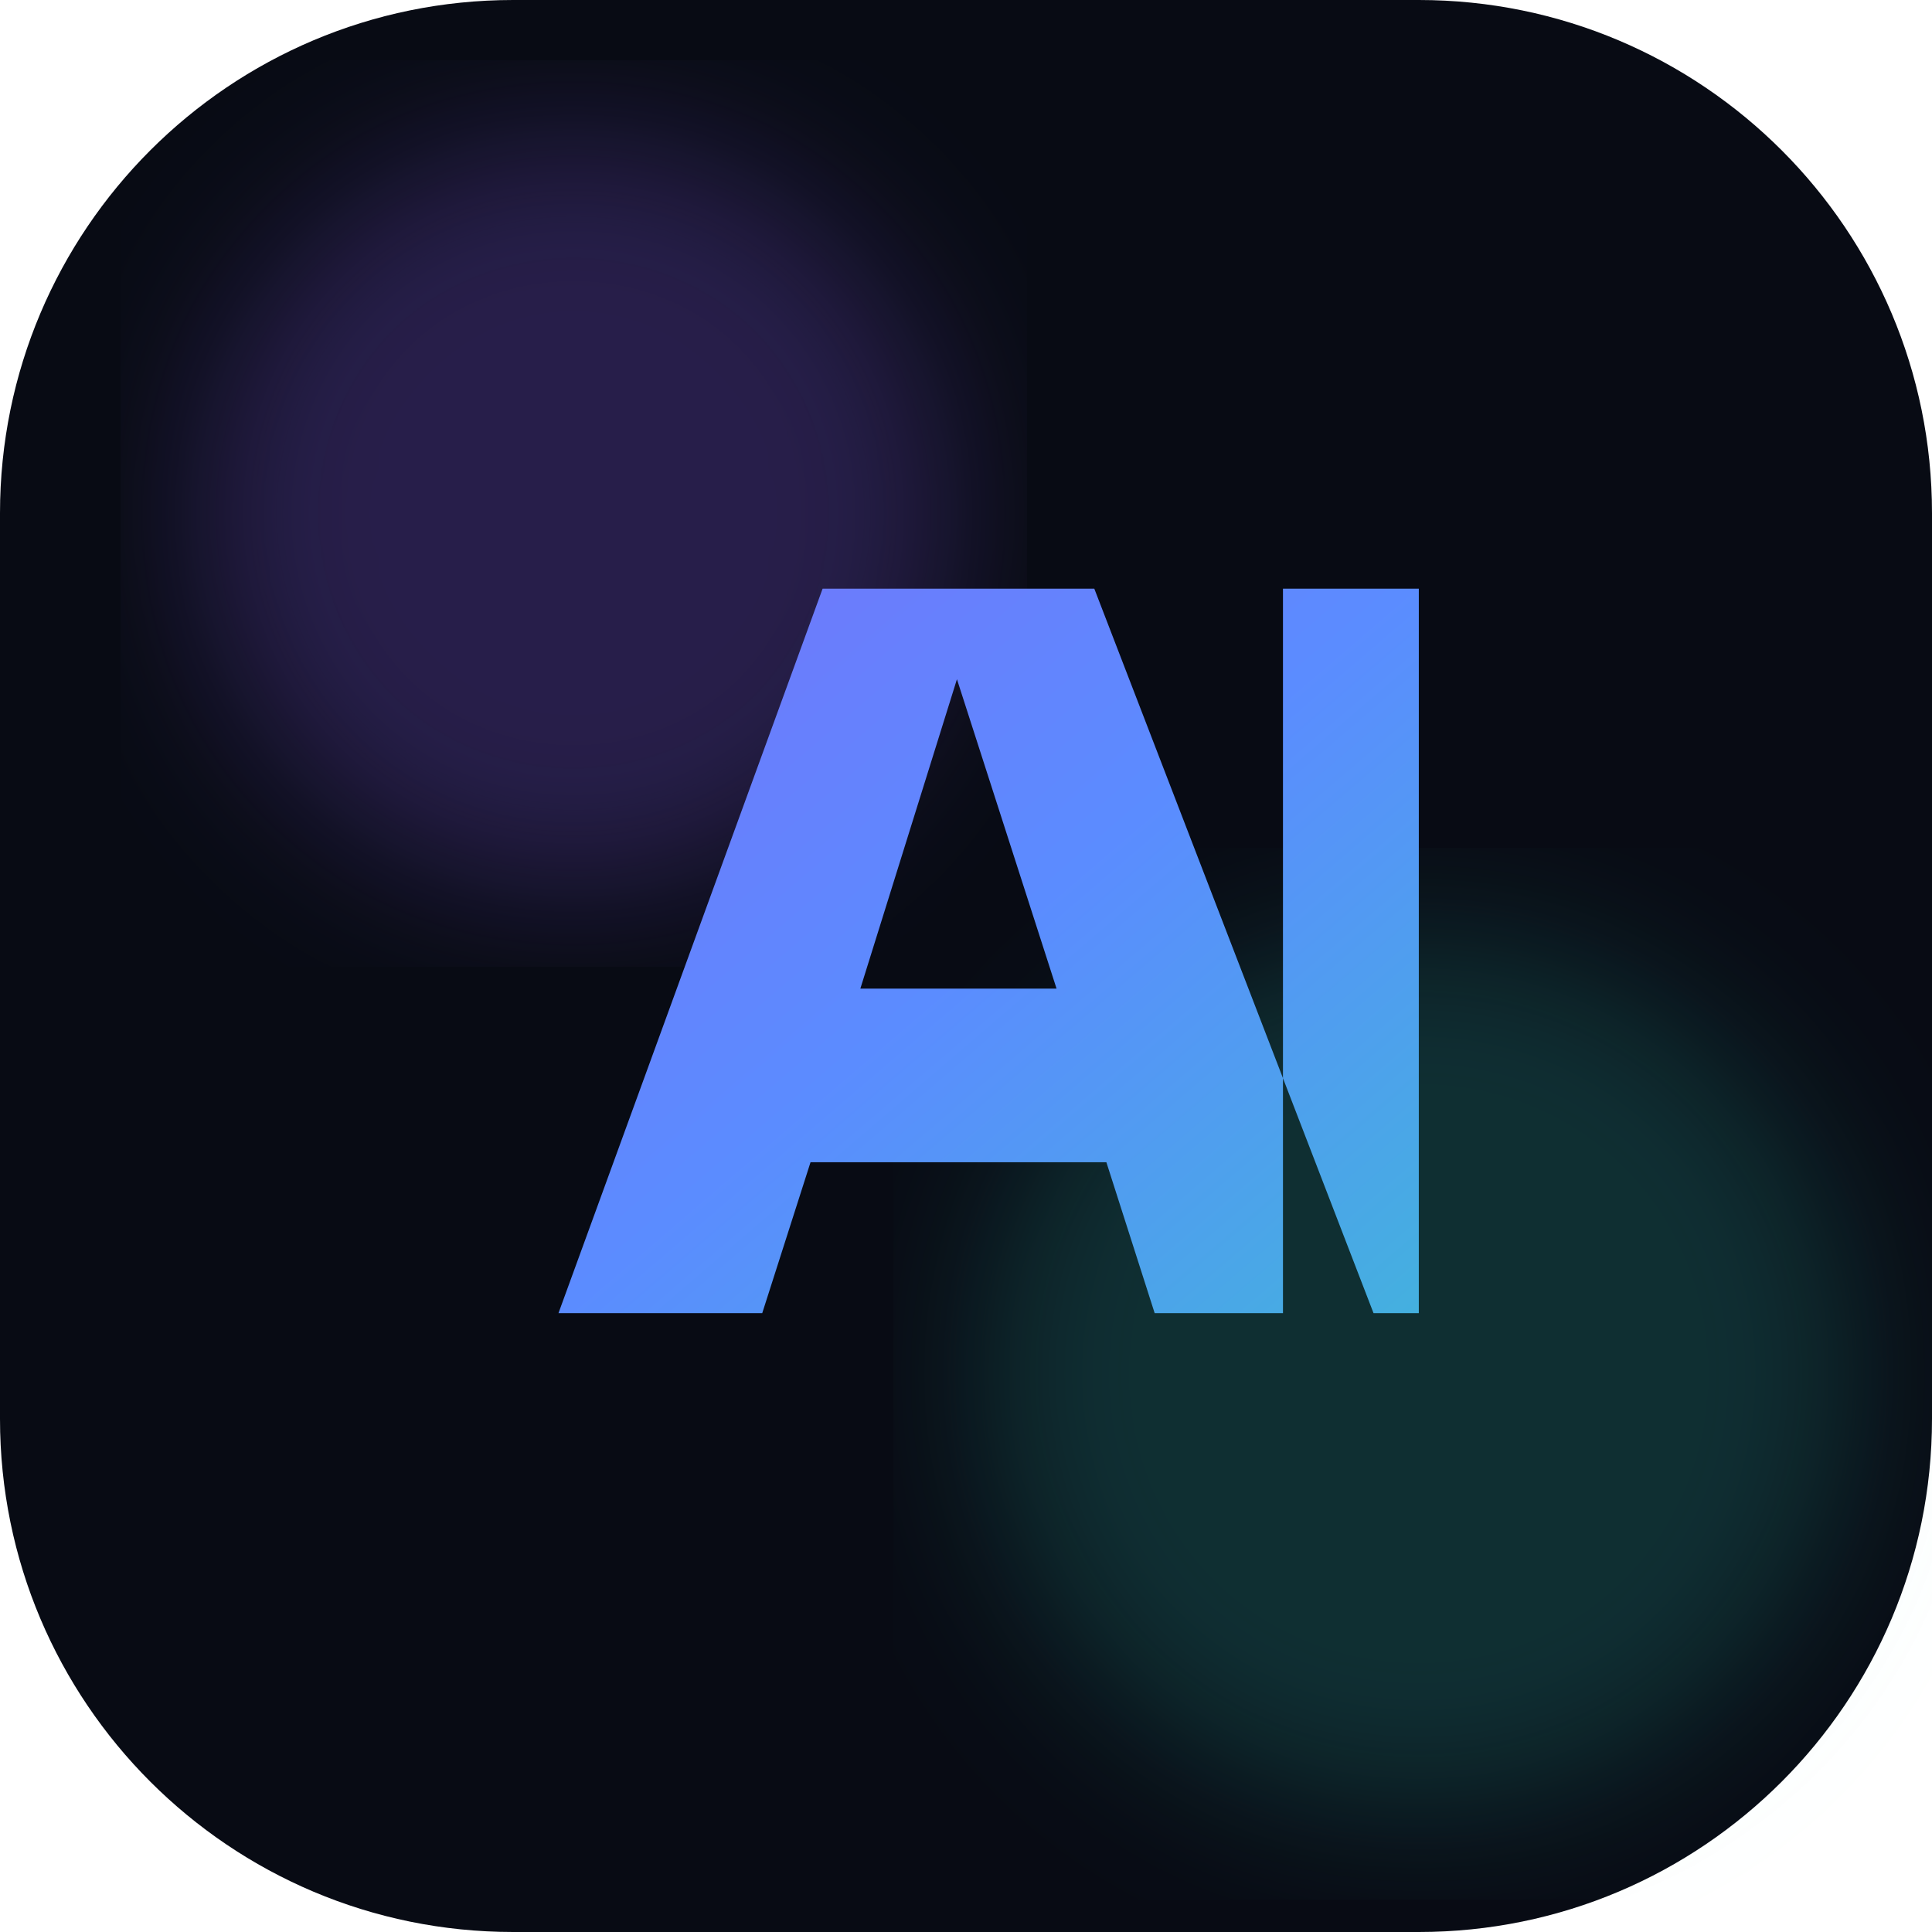
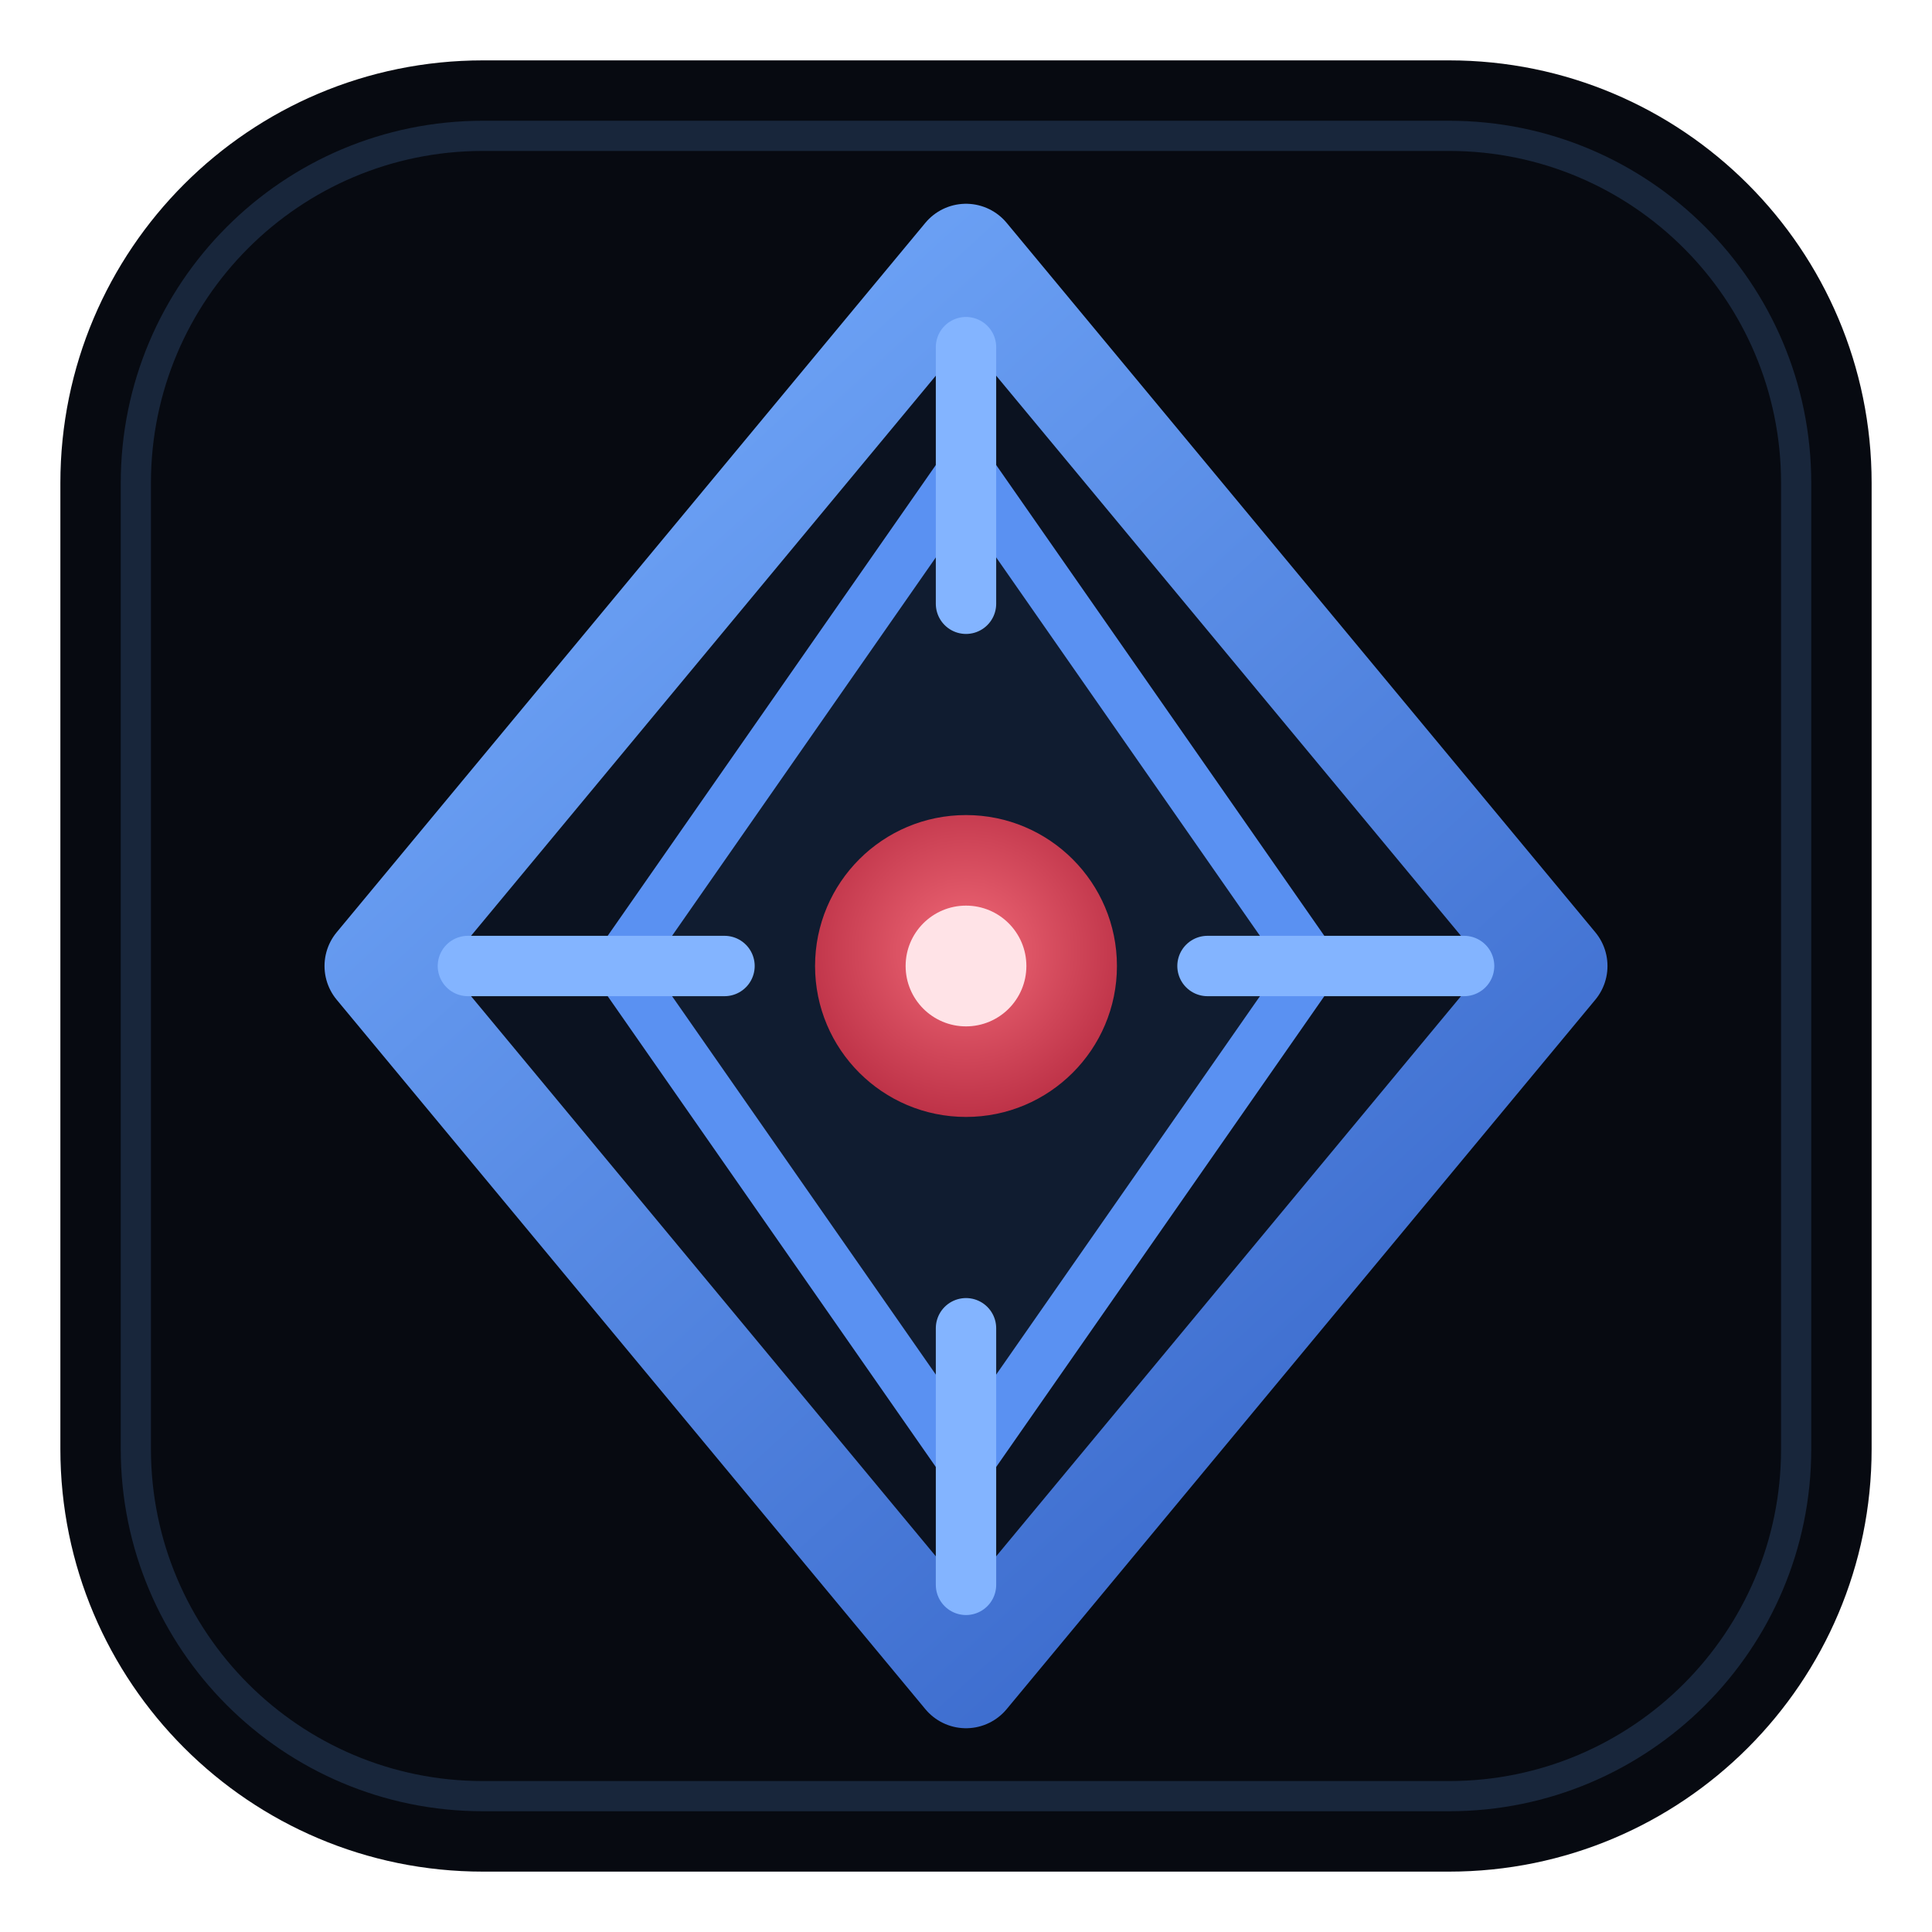
<svg xmlns="http://www.w3.org/2000/svg" viewBox="0 0 128 128">
  <defs>
-     <linearGradient id="g" x1="16" y1="8" x2="112" y2="120" gradientUnits="userSpaceOnUse">
-       <stop stop-color="#8B5CF6" />
-       <stop offset=".5" stop-color="#5B8CFF" />
-       <stop offset="1" stop-color="#2DD4BF" />
+     <linearGradient id="edge" x1="22" y1="18" x2="106" y2="110" gradientUnits="userSpaceOnUse">
+       <stop stop-color="#78AFFF" />
+       <stop offset="1" stop-color="#315FC4" />
    </linearGradient>
-     <filter id="s">
-       <feGaussianBlur stdDeviation="5" />
-     </filter>
+     <radialGradient id="core" cx="50%" cy="45%" r="60%">
+       <stop stop-color="#F16A78" />
+       <stop offset="1" stop-color="#B92D43" />
+     </radialGradient>
  </defs>
-   <rect width="128" height="128" rx="34" fill="#080B14" />
-   <circle cx="38" cy="34" r="25" fill="#8B5CF6" opacity=".24" filter="url(#s)" />
-   <circle cx="94" cy="91" r="29" fill="#2DD4BF" opacity=".18" filter="url(#s)" />
-   <path d="M37 87 54.5 39h18L91 87H76.5l-3.2-10H53.7l-3.2 10H37Zm20-21.5h13L63.4 45 57 65.5ZM94 39h-9v48h9V39Z" fill="url(#g)" />
+   <rect x="4" y="4" width="120" height="120" rx="28" fill="#070A11" />
+   <rect x="9" y="9" width="110" height="110" rx="23" fill="none" stroke="#18263B" stroke-width="2" />
+   <path d="M64 17 103 64 64 111 25 64 64 17Z" fill="#0B1220" stroke="url(#edge)" stroke-width="7" stroke-linejoin="round" />
+   <path d="M64 31 87 64 64 97 41 64 64 31Z" fill="#101C30" stroke="#5A91F2" stroke-width="3.5" stroke-linejoin="round" />
+   <path d="M64 23V40M64 88v17M31 64h17M80 64h17" stroke="#83B4FF" stroke-width="4" stroke-linecap="round" />
+   <circle cx="64" cy="64" r="10" fill="url(#core)" />
+   <circle cx="64" cy="64" r="4" fill="#FFE3E7" />
</svg>
